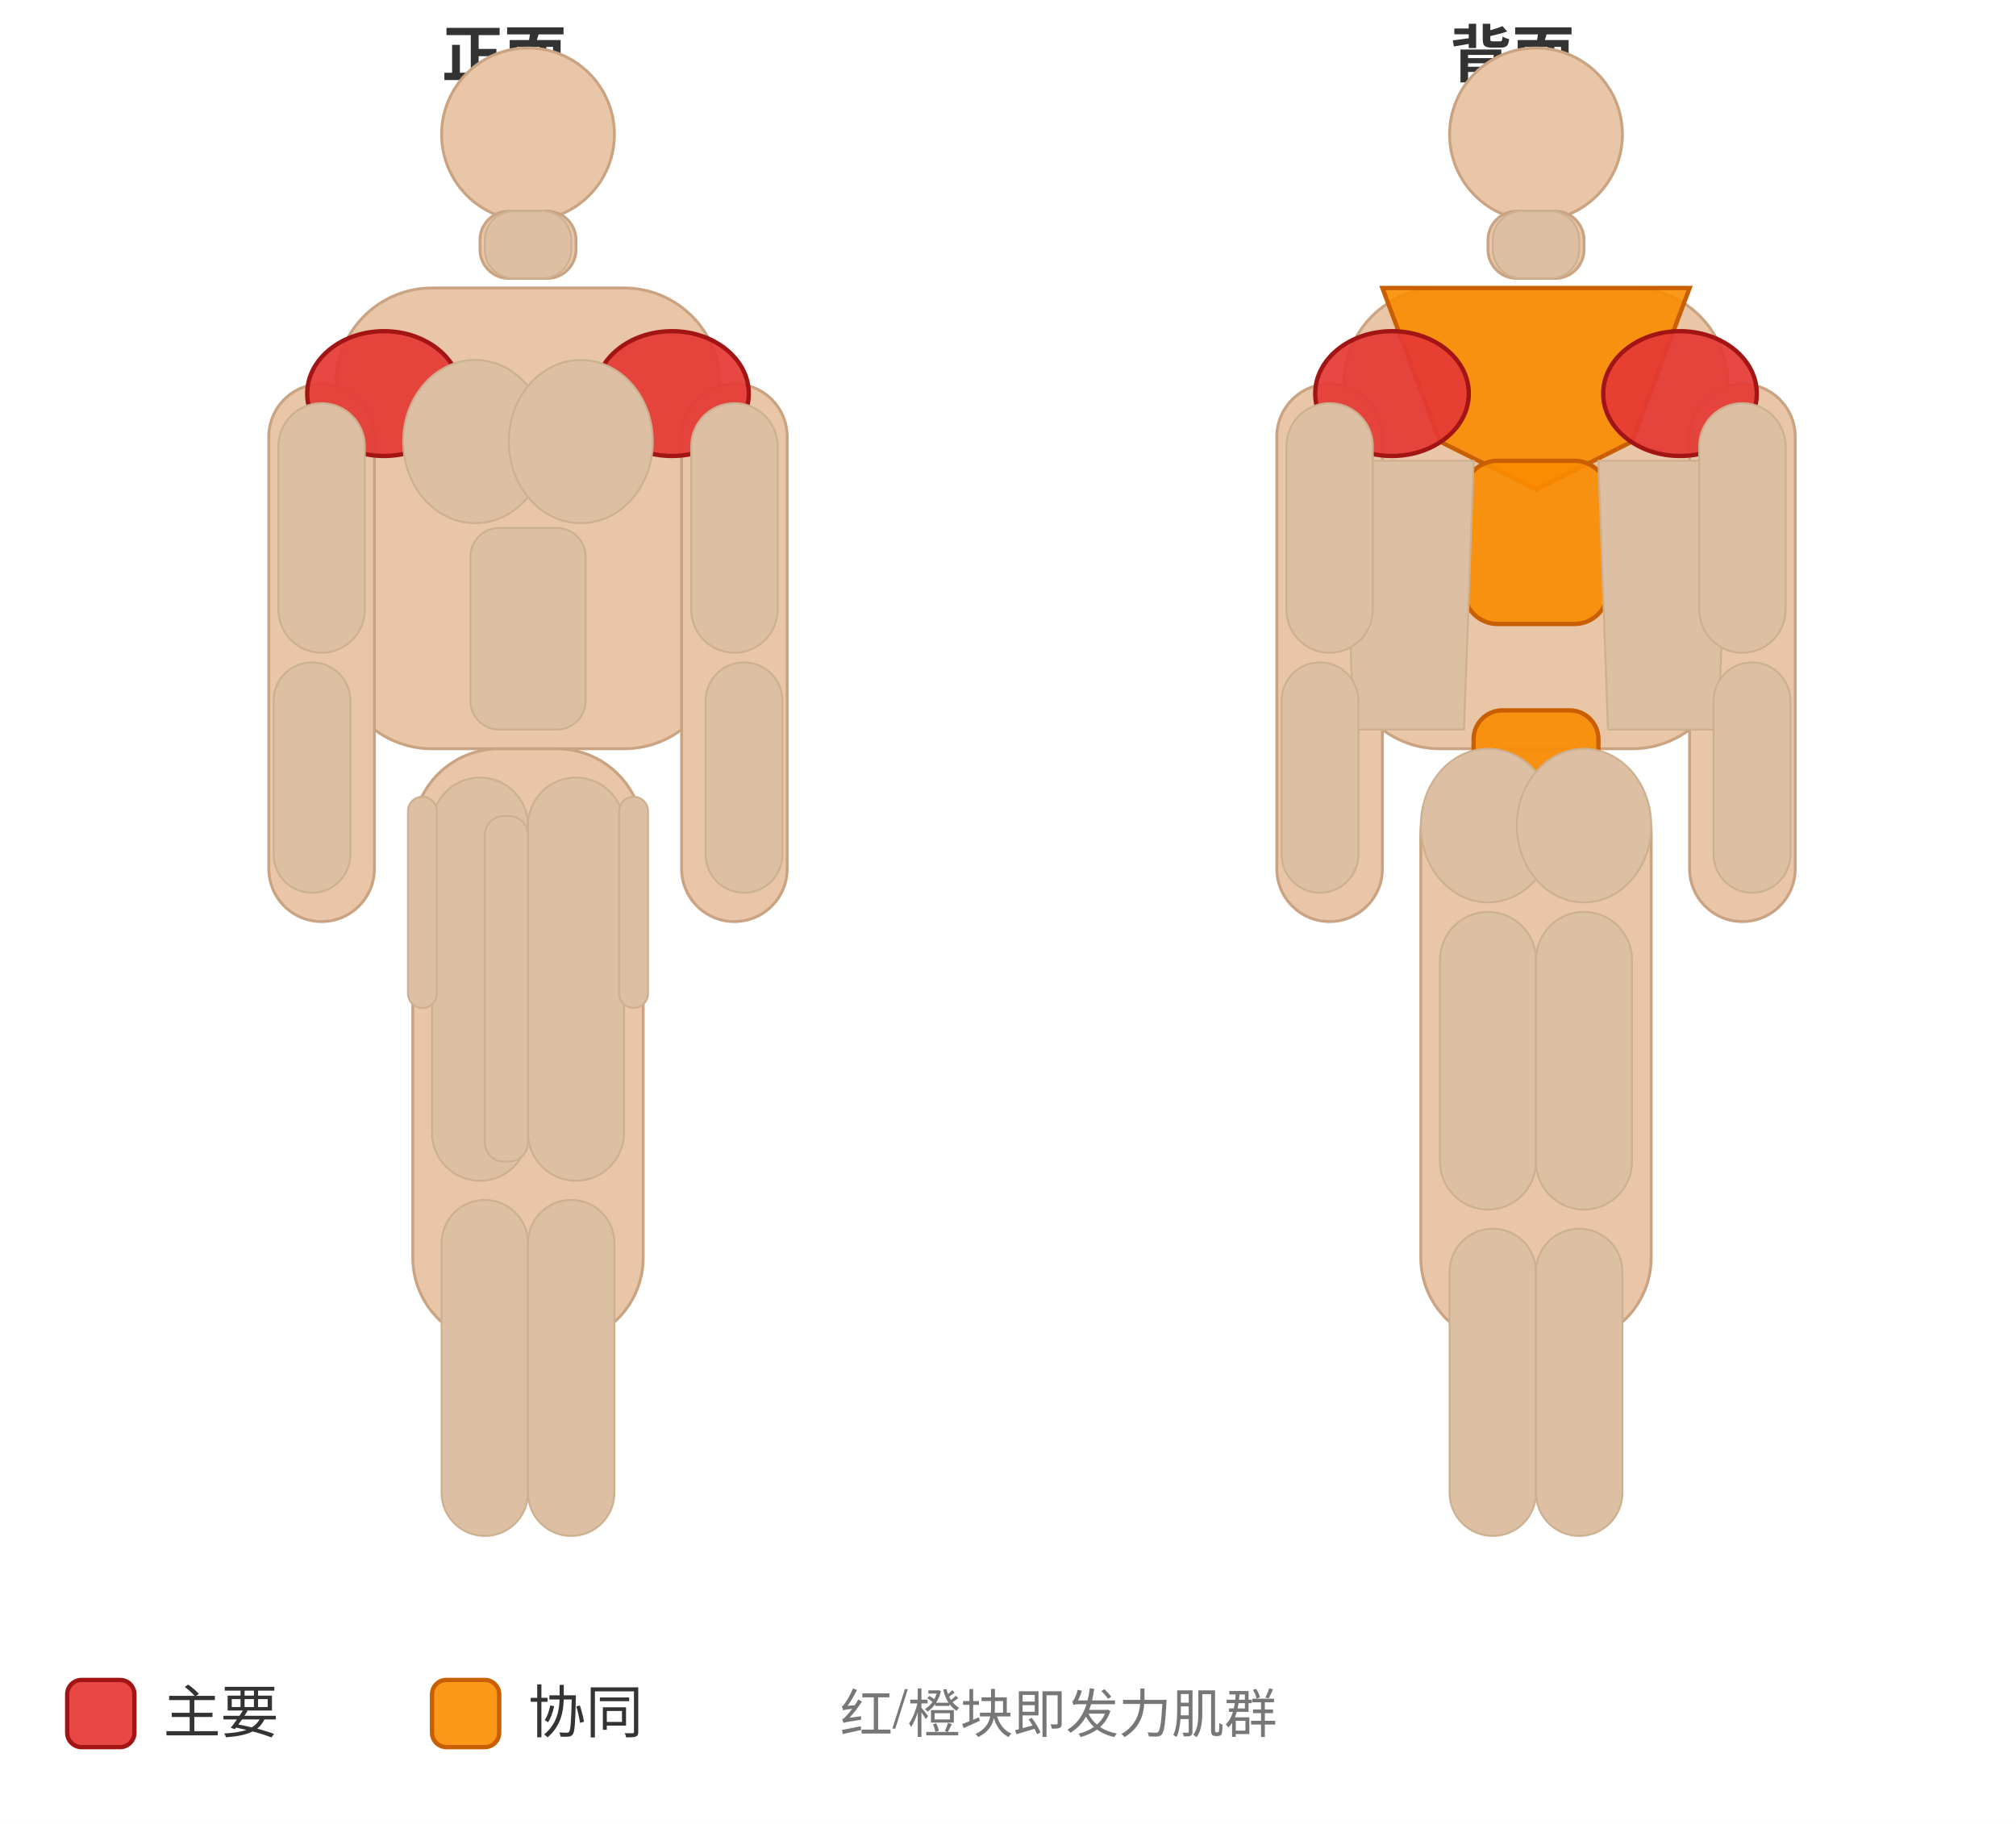
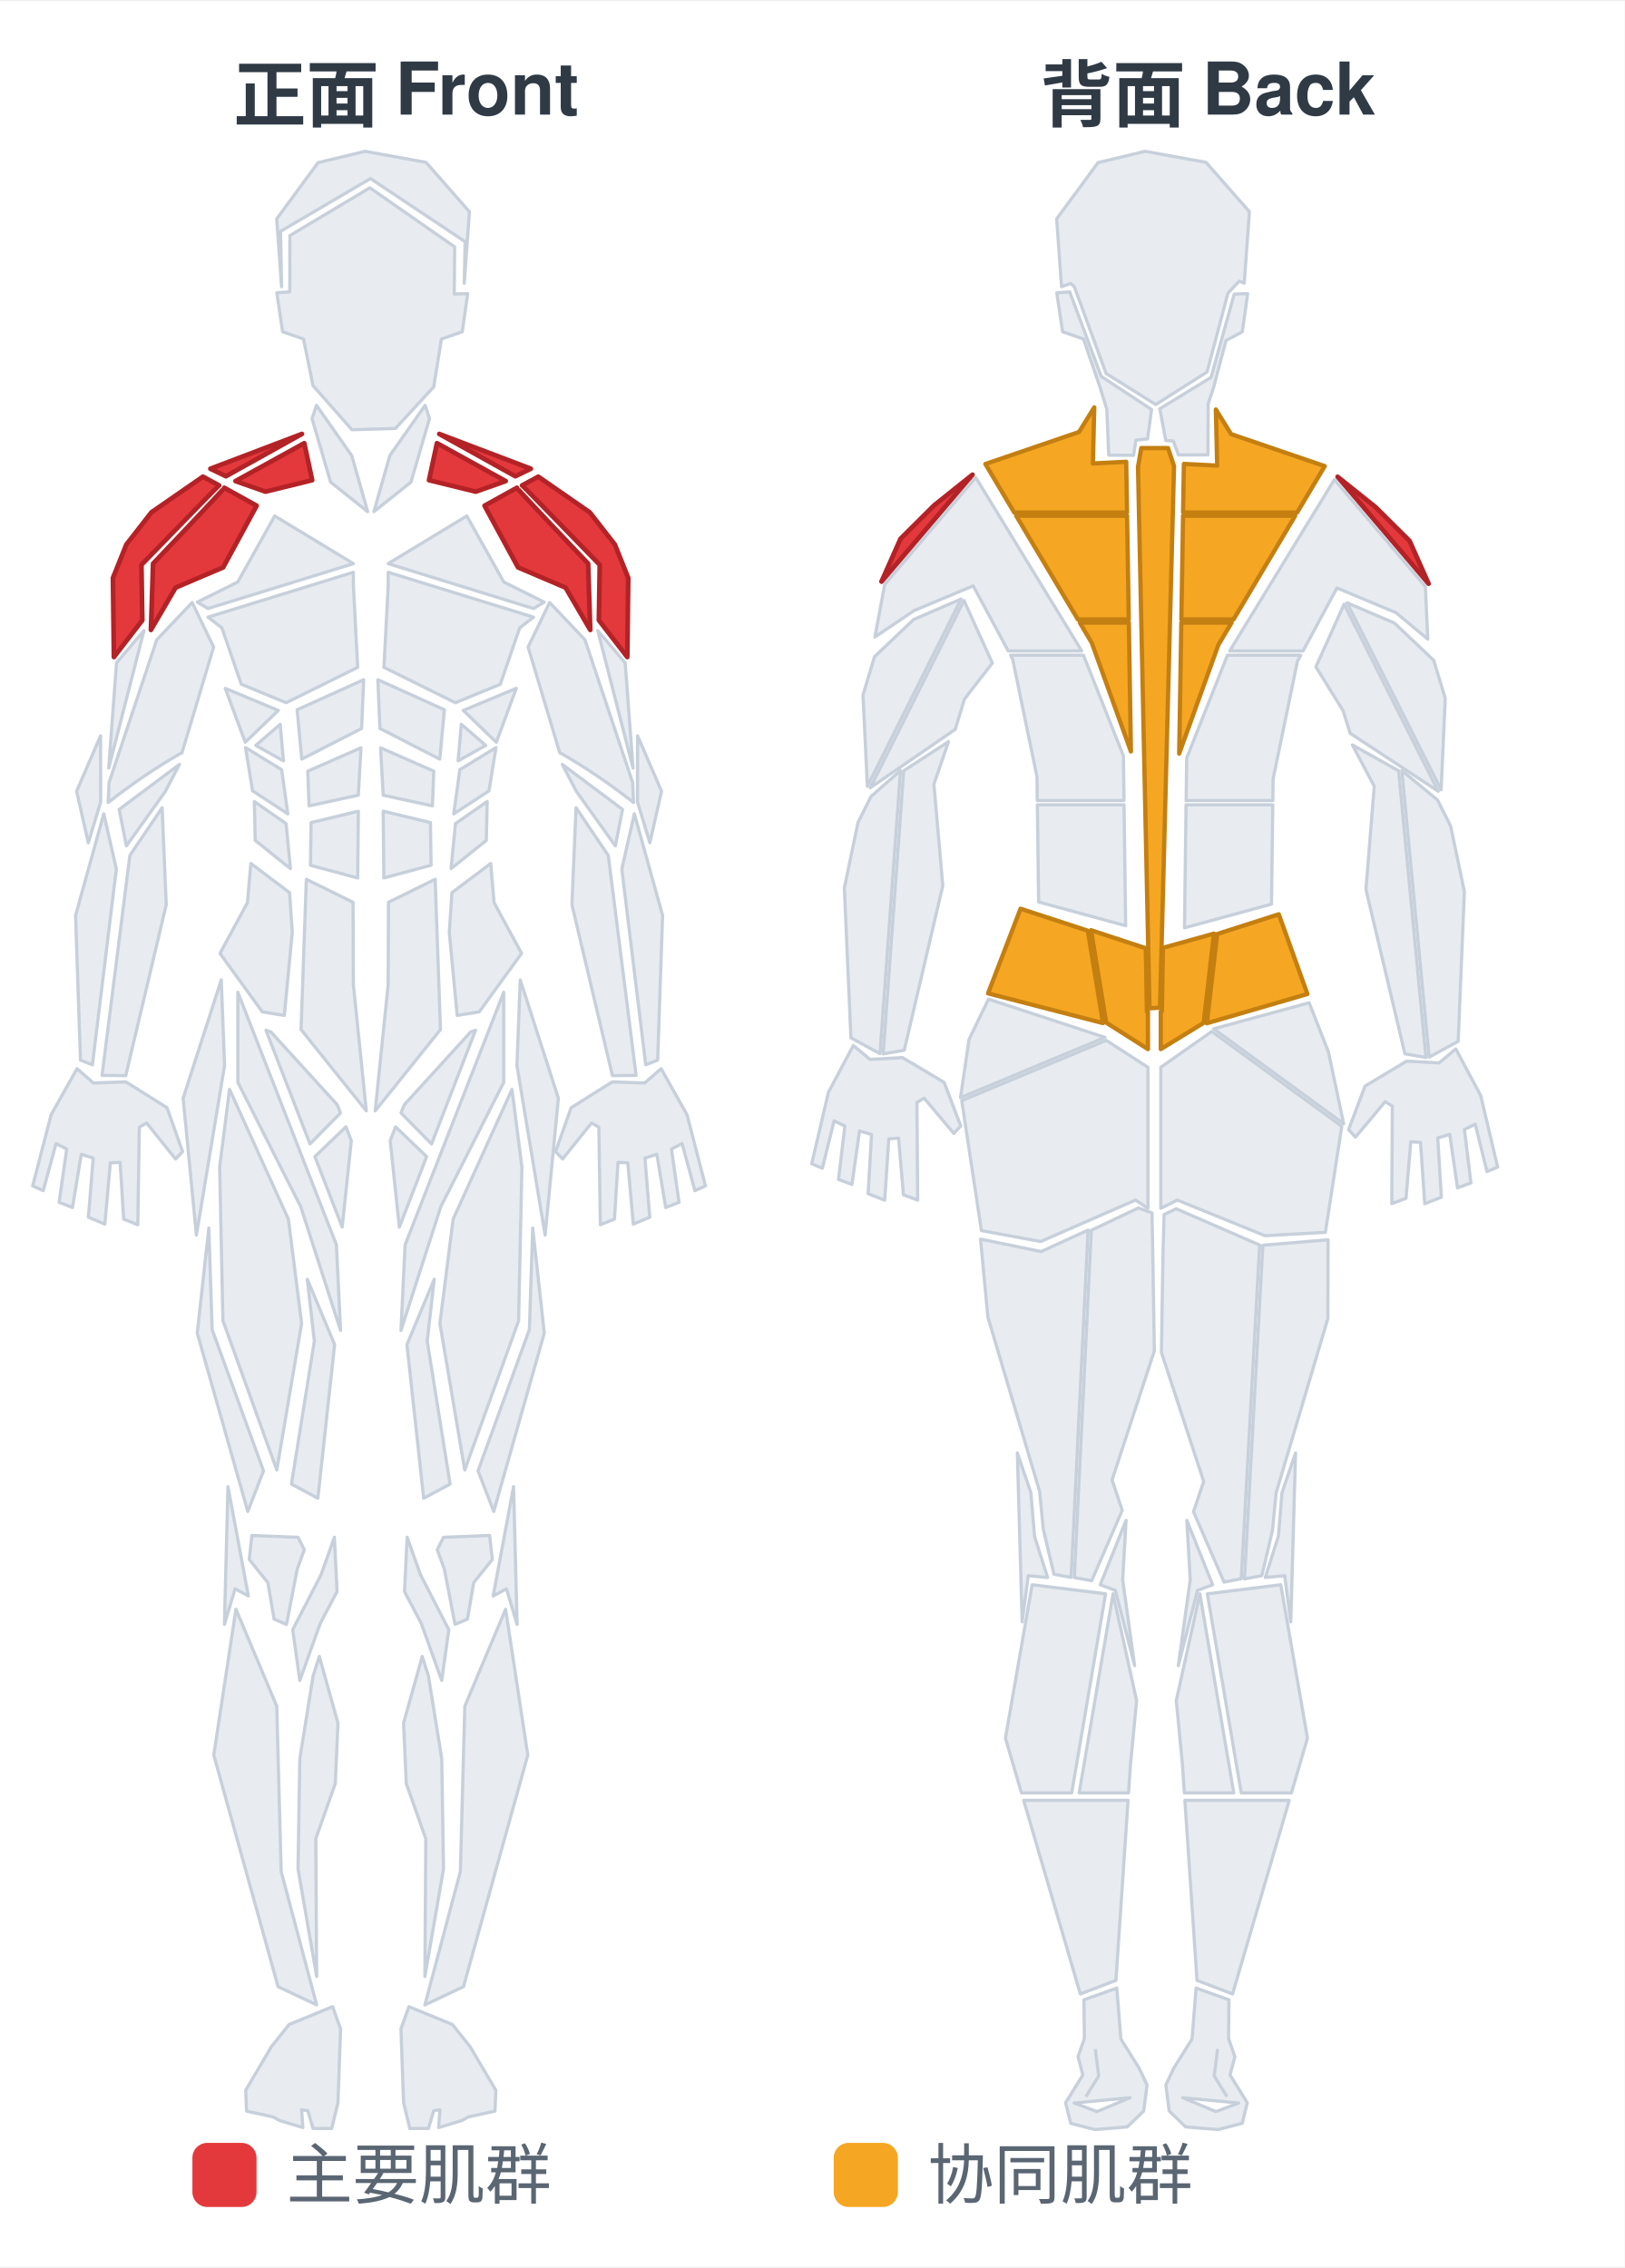
- <svg xmlns="http://www.w3.org/2000/svg" viewBox="0 0 420 380" width="420" height="380" font-family="-apple-system,Segoe UI,Helvetica,Arial,sans-serif">
-   <rect width="420" height="380" fill="#ffffff" />
-   <text x="105" y="16" font-size="13" font-weight="700" text-anchor="middle" fill="#333">正面</text>
-   <text x="315" y="16" font-size="13" font-weight="700" text-anchor="middle" fill="#333">背面</text>
-   <g transform="translate(10,0)">
-     <circle fill="#e9c6a8" stroke="#caa482" stroke-width="0.6" cx="100" cy="28" r="18" />
-     <rect fill="#e9c6a8" stroke="#caa482" stroke-width="0.6" x="90" y="44" width="20" height="14" rx="6" />
-     <rect fill="#e9c6a8" stroke="#caa482" stroke-width="0.6" x="60" y="60" width="80" height="96" rx="20" />
-     <rect fill="#e9c6a8" stroke="#caa482" stroke-width="0.6" x="46" y="80" width="22" height="112" rx="11" />
-     <rect fill="#e9c6a8" stroke="#caa482" stroke-width="0.6" x="132" y="80" width="22" height="112" rx="11" />
-     <rect fill="#e9c6a8" stroke="#caa482" stroke-width="0.6" x="76" y="156" width="48" height="124" rx="18" />
-     <rect fill="#ddc0a4" stroke="#cdb090" stroke-width="0.4" x="91" y="44" width="18" height="14" rx="6" />
-     <ellipse fill="#e53935" fill-opacity="0.92" stroke="#a31515" stroke-width="0.9" cx="70" cy="82" rx="16" ry="13" />
-     <ellipse fill="#e53935" fill-opacity="0.92" stroke="#a31515" stroke-width="0.9" cx="130" cy="82" rx="16" ry="13" />
-     <ellipse fill="#ddc0a4" stroke="#cdb090" stroke-width="0.4" cx="89" cy="92" rx="15" ry="17" />
-     <ellipse fill="#ddc0a4" stroke="#cdb090" stroke-width="0.4" cx="111" cy="92" rx="15" ry="17" />
-     <rect fill="#ddc0a4" stroke="#cdb090" stroke-width="0.4" x="48" y="84" width="18" height="52" rx="9" />
-     <rect fill="#ddc0a4" stroke="#cdb090" stroke-width="0.4" x="134" y="84" width="18" height="52" rx="9" />
-     <rect fill="#ddc0a4" stroke="#cdb090" stroke-width="0.4" x="47" y="138" width="16" height="48" rx="8" />
-     <rect fill="#ddc0a4" stroke="#cdb090" stroke-width="0.4" x="137" y="138" width="16" height="48" rx="8" />
-     <rect fill="#ddc0a4" stroke="#cdb090" stroke-width="0.4" x="88" y="110" width="24" height="42" rx="6" />
-     <rect fill="#ddc0a4" stroke="#cdb090" stroke-width="0.4" x="80" y="162" width="20" height="84" rx="10" />
-     <rect fill="#ddc0a4" stroke="#cdb090" stroke-width="0.4" x="100" y="162" width="20" height="84" rx="10" />
-     <rect fill="#ddc0a4" stroke="#cdb090" stroke-width="0.4" x="91" y="170" width="9" height="72" rx="4" />
-     <rect fill="#ddc0a4" stroke="#cdb090" stroke-width="0.4" x="75" y="166" width="6" height="44" rx="3" />
-     <rect fill="#ddc0a4" stroke="#cdb090" stroke-width="0.4" x="119" y="166" width="6" height="44" rx="3" />
-     <rect fill="#ddc0a4" stroke="#cdb090" stroke-width="0.4" x="82" y="250" width="18" height="70" rx="9" />
-     <rect fill="#ddc0a4" stroke="#cdb090" stroke-width="0.4" x="100" y="250" width="18" height="70" rx="9" />
+ <svg xmlns="http://www.w3.org/2000/svg" viewBox="0 0 76 106" width="260" height="363" role="img" font-family="-apple-system,BlinkMacSystemFont,Segoe UI,Helvetica,Arial,sans-serif">
+   <rect width="76" height="106" fill="#ffffff" />
+   <text x="19" y="5.6" font-size="3.4" font-weight="600" text-anchor="middle" fill="#2f3a45">正面 Front</text>
+   <text x="56.5" y="5.6" font-size="3.4" font-weight="600" text-anchor="middle" fill="#2f3a45">背面 Back</text>
+   <g transform="translate(1.5,7)">
+     <path d="m 11.672,6.359 -0.048,-2.591 4.206,-2.468 4.428,2.954 -0.041,1.944 0.242,-3.345 -2.031,-2.311 -2.845,-0.516 -2.204,0.529 -1.936,2.631 z" fill="#e8ecf1" stroke="#c7d0da" stroke-width="0.15" stroke-linejoin="round" />
+     <path d="m 19.749,6.703 0.02,-2.207 -3.967,-2.764 -3.741,2.236 -0.006,2.635 -0.607,0.04 0.274,1.824 0.976,0.339 0.442,2.18 1.822,2.066 2.035,-0.061 1.792,-1.944 0.36,-2.241 0.976,-0.339 0.252,-1.784 z" fill="#e8ecf1" stroke="#c7d0da" stroke-width="0.15" stroke-linejoin="round" />
+     <path d="m 13.305,11.911 1.65,2.352 0.744,2.622 -1.735,-1.384 -0.866,-2.971 z" fill="#e8ecf1" stroke="#c7d0da" stroke-width="0.15" stroke-linejoin="round" />
+     <path d="m 18.385,11.911 -1.65,2.352 -0.745,2.622 1.735,-1.384 0.866,-2.971 z" fill="#e8ecf1" stroke="#c7d0da" stroke-width="0.15" stroke-linejoin="round" />
+     <path d="m 19.048,13.248 3.557,1.979 0.727,-0.351 z m -0.107,0.433 -0.371,1.731 2.185,0.536 1.401,-0.494 z" fill="#e4393c" stroke="#b32226" stroke-width="0.22" stroke-linejoin="round" />
+     <path d="m 22.922,15.657 0.758,-0.41 2.408,1.668 1.174,1.507 0.627,1.563 -0.046,3.702 -1.328,-1.722 0.041,-2.594 -0.488,-0.5 c 0,0 -3.098,-3.191 -3.144,-3.214 z m -0.241,0.109 c -0.001,0.052 3.33,3.547 3.33,3.547 l 0.101,3.104 -1.154,-1.978 -2.225,-0.948 -1.566,-2.885 z" fill="#e4393c" stroke="#b32226" stroke-width="0.22" stroke-linejoin="round" />
+     <path d="m 12.625,13.248 -3.557,1.979 -0.727,-0.351 z m 0.107,0.433 0.371,1.731 -2.185,0.536 -1.401,-0.494 z" fill="#e4393c" stroke="#b32226" stroke-width="0.22" stroke-linejoin="round" />
+     <path d="m 8.75,15.657 -0.758,-0.41 -2.408,1.668 -1.174,1.507 -0.627,1.563 0.046,3.702 1.328,-1.722 -0.041,-2.594 0.488,-0.5 c 0,0 3.098,-3.191 3.144,-3.214 z m 0.241,0.109 c 0.002,0.052 -3.33,3.547 -3.33,3.547 l -0.101,3.104 1.154,-1.978 2.225,-0.948 1.566,-2.885 z" fill="#e4393c" stroke="#b32226" stroke-width="0.22" stroke-linejoin="round" />
+     <path d="m 27.622,30.815 -0.338,1.705 -1.819,-2.544 -0.663,-1.269 z m -2.853,-2.61 c -0.026,-0.014 -0.054,-0.025 -0.082,-0.032 l -1.483,-4.955 1.005,-2.084 1.655,1.745 2.23,6.677 0.042,0.937 c -1.065,-0.842 -2.19,-1.607 -3.364,-2.288 z m 1.694,-5.757 1.649,6.434 -0.365,-4.923 z" fill="#e8ecf1" stroke="#c7d0da" stroke-width="0.15" stroke-linejoin="round" />
+     <path d="m 26.955,32.969 1.301,10.289 -1.108,0.01 -1.894,-7.996 0.192,-4.537 z m 1.22,-1.95 -0.587,2.586 1.119,9.156 0.558,-0.217 0.23,-6.77 z" fill="#e8ecf1" stroke="#c7d0da" stroke-width="0.15" stroke-linejoin="round" />
+     <path d="m 4.075,30.815 0.338,1.705 1.819,-2.544 0.663,-1.269 z m 2.853,-2.61 c 0.026,-0.014 0.054,-0.025 0.082,-0.032 l 1.483,-4.955 -1.005,-2.084 -1.655,1.745 -2.23,6.677 -0.042,0.937 c 1.065,-0.842 2.19,-1.607 3.364,-2.288 z m -1.694,-5.757 -1.649,6.434 0.365,-4.923 z" fill="#e8ecf1" stroke="#c7d0da" stroke-width="0.15" stroke-linejoin="round" />
+     <path d="m 4.575,32.969 -1.301,10.289 1.108,0.01 1.894,-7.996 -0.192,-4.537 z m -1.22,-1.95 0.587,2.586 -1.119,9.156 -0.558,-0.217 -0.23,-6.77 z" fill="#e8ecf1" stroke="#c7d0da" stroke-width="0.15" stroke-linejoin="round" />
+     <path d="m 20.337,17.085 1.729,3.091 1.890,0.94 -0.5,0.3 -6.8, -2.1 z" fill="#e8ecf1" stroke="#c7d0da" stroke-width="0.15" stroke-linejoin="round" />
+     <path d="m 16.66,19.72 6.8,2.1 -0.65,0.5 -0.906,2.638 -2.1,0.865 -3.345,-1.655 0.2,-3.8 z" fill="#e8ecf1" stroke="#c7d0da" stroke-width="0.15" stroke-linejoin="round" />
+     <path d="m 11.351,17.085 -1.729,3.091 -1.890,0.94 0.5,0.3 6.8,-2.1 z" fill="#e8ecf1" stroke="#c7d0da" stroke-width="0.15" stroke-linejoin="round" />
+     <path d="m 15.03,19.72 -6.8,2.1 0.65,0.5 0.906,2.638 2.1,0.865 3.346,-1.655 -0.2,-3.8 z" fill="#e8ecf1" stroke="#c7d0da" stroke-width="0.15" stroke-linejoin="round" />
+     <path d="m 19.642,34.708 1.813,-1.365 0.157,1.833 1.286,2.373 -1.98,2.737 -1.031,0.166 -0.37,-3.888 z" fill="#e8ecf1" stroke="#c7d0da" stroke-width="0.15" stroke-linejoin="round" />
+     <path d="M 19.289,26.152 l -3.112 -1.406 0.094 2.28 2.801 1.436 z M 21.224,27.820 l -1.294 0.721 0.15 -1.709 z M 20.171,26.183 l 2.48 -1.032 -0.934 2.521 z M 21.702,27.921 l -1.69 1.034 -0.289 2.068 1.65 -1.075 z" fill="#e8ecf1" stroke="#c7d0da" stroke-width="0.15" stroke-linejoin="round" />
+     <path d="M 18.791,29.025 l -0.062 1.624 -2.303 -0.5 -0.124 -2.217 z M 18.635,31.429 l 0.031 1.998 -2.21 0.594 -0.031 -3.123 z M 21.290,30.444 l -1.484 1.034 -0.206 2.109 1.649 -1.324 z" fill="#e8ecf1" stroke="#c7d0da" stroke-width="0.15" stroke-linejoin="round" />
+     <path d="m 12.046,34.708 -1.813,-1.365 -0.157,1.833 -1.286,2.374 1.98,2.736 1.031,0.166 0.371,-3.887 z" fill="#e8ecf1" stroke="#c7d0da" stroke-width="0.15" stroke-linejoin="round" />
+     <path d="m 15.636,44.92 -0.606,-5.912 -0.015,-3.849 -2.185,-1.075 -0.247,7.03 z" fill="#e8ecf1" stroke="#c7d0da" stroke-width="0.15" stroke-linejoin="round" />
+     <path d="m 16.052,44.919 0.606,-5.912 0.015,-3.849 2.184,-1.075 0.247,7.03 z" fill="#e8ecf1" stroke="#c7d0da" stroke-width="0.15" stroke-linejoin="round" />
+     <path d="m 12.399,26.152 3.112,-1.406 -0.094,2.28 -2.801,1.436 z m -1.935,1.669 1.294,0.721 -0.15,-1.709 z m 1.053,-1.637 -2.479,-1.033 0.934,2.521 z m -1.532,1.737 1.69,1.034 0.289,2.067 -1.649,-1.075 z" fill="#e8ecf1" stroke="#c7d0da" stroke-width="0.15" stroke-linejoin="round" />
+     <path d="M 12.897,29.025 l 0.062 1.624 2.303 -0.5 0.124 -2.217 z M 13.053,31.430 l -0.031 1.998 2.21 0.594 0.031 -3.123 z M 10.398,30.445 l 1.484 1.034 0.206 2.109 -1.65 -1.324 z" fill="#e8ecf1" stroke="#c7d0da" stroke-width="0.15" stroke-linejoin="round" />
+     <path d="m 14.404,45.04 0.022,-0.028 -0.149,-0.379 -3.102,-3.404 -0.233,-0.083 2.059,5.32 z m -1.173,2.018 1.277,3.299 0.426,-4.049 -0.252,-0.643 z" fill="#e8ecf1" stroke="#c7d0da" stroke-width="0.15" stroke-linejoin="round" />
+     <path d="m 17.284,45.04 -0.022,-0.028 0.149,-0.379 3.102,-3.404 0.232,-0.083 -2.058,5.32 z m 1.173,2.018 -1.277,3.299 -0.426,-4.048 0.252,-0.643 z" fill="#e8ecf1" stroke="#c7d0da" stroke-width="0.15" stroke-linejoin="round" />
+     <path d="m 23.419,50.399 -0.155,4.751 -2.403,6.609 0.736,1.9 2.364,-8.344 z m -0.582,-11.608 -0.155,4.007 1.318,7.932 0.62,-6.403 z m -0.387,5.123 -2.752,6.073 -0.62,4.874 1.162,6.858 2.519,-6.981 0.155,-7.188 z" fill="#e8ecf1" stroke="#c7d0da" stroke-width="0.15" stroke-linejoin="round" />
+     <path d="m 22.063,39.37 v 4.214 l -2.946,5.825 -1.86,5.783 0.194,-4.007 z m -3.249,13.426 -0.065,0.155 -1.213,2.902 0.783,7.188 1.236,-0.661 -1.071,-6.693 z" fill="#e8ecf1" stroke="#c7d0da" stroke-width="0.15" stroke-linejoin="round" />
+     <path d="m 17.256,87.868 0.124,3.452 0.29,1.206 h 0.871 l 0.249,-0.832 0.291,-0.042 -0.062,0.832 1.099,-0.333 0.291,-0.166 1.244,-0.27 0.042,-0.977 -1.203,-2.037 -0.83,-1.04 -2.033,-0.832 z" fill="#e8ecf1" stroke="#c7d0da" stroke-width="0.15" stroke-linejoin="round" />
+     <path d="m 18.251,70.441 0.291,0.915 0.622,3.868 0.083,5.157 -0.871,5.033 0.041,-6.447 -0.912,-2.578 -0.126,-2.828 z m 1.992,2.329 -0.208,7.736 -1.659,6.239 1.805,-0.853 3.008,-10.836 -1.037,-6.821 z" fill="#e8ecf1" stroke="#c7d0da" stroke-width="0.15" stroke-linejoin="round" />
+     <path d="m 21.405,64.784 0.124,1.123 -0.871,1.082 -0.291,1.706 -0.581,0.249 -0.498,-2.579 -0.332,-0.915 0.291,-0.582 z m -3.859,0.083 0.622,1.747 1.327,2.579 -0.332,2.371 -0.954,-2.662 -0.787,-1.497 z m 4.978,-2.37 -0.954,5.116 0.622,-0.333 0.498,1.664 z" fill="#e8ecf1" stroke="#c7d0da" stroke-width="0.15" stroke-linejoin="round" />
+     <path d="m 8.269,50.399 0.155,4.751 2.403,6.61 -0.736,1.9 -2.364,-8.344 z m 0.581,-11.608 0.155,4.007 -1.318,7.932 -0.62,-6.403 z m 0.388,5.122 2.752,6.072 0.62,4.874 -1.162,6.858 -2.519,-6.982 -0.155,-7.188 z" fill="#e8ecf1" stroke="#c7d0da" stroke-width="0.15" stroke-linejoin="round" />
+     <path d="m 9.626,39.369 v 4.214 l 2.945,5.825 1.86,5.783 -0.194,-4.007 z m 3.249,13.426 0.065,0.155 1.213,2.902 -0.783,7.188 -1.236,-0.661 1.071,-6.693 z" fill="#e8ecf1" stroke="#c7d0da" stroke-width="0.15" stroke-linejoin="round" />
+     <path d="m 14.433,87.868 -0.124,3.452 -0.291,1.206 h -0.871 l -0.249,-0.832 -0.291,-0.042 0.062,0.832 -1.099,-0.333 -0.291,-0.166 -1.245,-0.27 -0.041,-0.977 1.203,-2.038 0.83,-1.04 2.033,-0.832 z" fill="#e8ecf1" stroke="#c7d0da" stroke-width="0.15" stroke-linejoin="round" />
+     <path d="m 13.438,70.441 -0.291,0.915 -0.622,3.868 -0.083,5.157 0.872,5.033 -0.042,-6.447 0.913,-2.578 0.124,-2.828 z m -1.992,2.329 0.207,7.736 1.66,6.239 -1.805,-0.853 -3.008,-10.836 1.037,-6.821 z" fill="#e8ecf1" stroke="#c7d0da" stroke-width="0.15" stroke-linejoin="round" />
+     <path d="m 10.284,64.784 -0.124,1.123 0.871,1.082 0.291,1.706 0.581,0.249 0.498,-2.579 0.332,-0.915 -0.291,-0.582 z m 3.859,0.083 -0.622,1.747 -1.328,2.579 0.332,2.371 0.954,-2.662 0.788,-1.496 z m -4.979,-2.371 0.954,5.116 -0.622,-0.333 -0.498,1.664 z" fill="#e8ecf1" stroke="#c7d0da" stroke-width="0.15" stroke-linejoin="round" />
+     <path d="m 3.205,27.37 0.005,3.094 -0.58,1.912 -0.545,-2.412 z" fill="#e8ecf1" stroke="#c7d0da" stroke-width="0.15" stroke-linejoin="round" />
+     <path d="m 4.39,43.563 -1.52,0.051 -0.766,-0.671 -1.213,2.158 -0.862,3.329 0.494,0.221 0.598,-2.202 0.5,0.254 -0.356,2.494 0.624,0.243 0.414,-2.492 0.558,0.179 -0.226,2.766 0.769,0.323 0.258,-2.868 0.458,-0.018 0.166,2.652 0.66,0.263 0.071,-4.566 0.342,-0.194 1.353,1.684 0.328,-0.344 -0.726,-2.055 z" fill="#e8ecf1" stroke="#c7d0da" stroke-width="0.15" stroke-linejoin="round" />
+     <path d="m 28.325,27.37 -0.005,3.094 0.58,1.912 0.545,-2.412 z" fill="#e8ecf1" stroke="#c7d0da" stroke-width="0.15" stroke-linejoin="round" />
+     <path d="m 27.14,43.563 1.52,0.051 0.766,-0.671 1.213,2.158 0.862,3.329 -0.494,0.221 -0.598,-2.202 -0.5,0.254 0.356,2.494 -0.624,0.243 -0.414,-2.492 -0.558,0.179 0.226,2.766 -0.769,0.323 -0.258,-2.868 -0.458,-0.018 -0.166,2.652 -0.66,0.263 -0.071,-4.566 -0.342,-0.194 -1.353,1.684 -0.328,-0.344 0.726,-2.055 z" fill="#e8ecf1" stroke="#c7d0da" stroke-width="0.15" stroke-linejoin="round" />
+     <path d="m 48.157,6.359 0.442,-0.15 0.161,0.164 1.482,4.048 2.324,1.451 2.4,-1.524 0.976,-3.69 0.528,-0.559 0.234,0.098 0.242,-3.345 -2.031,-2.311 -2.845,-0.516 -2.204,0.529 -1.936,2.631 z" fill="#e8ecf1" stroke="#c7d0da" stroke-width="0.15" stroke-linejoin="round" />
+     <path d="m 52.37,12.105 -2.358,-1.55 -1.471,-3.951 -0.607,0.04 0.274,1.824 0.976,0.339 0.761,2.216 0.33,1.068 0.089,2.149 1.164,0.008 0.106,-0.708 0.547,-0.061 z m 1.018,1.476 0.238,0.65 1.381,-0.004 0.01,-2.388 0.26,-0.791 0.572,-2.17 0.764,-0.41 0.252,-1.784 -0.629,0.019 -1.085,3.9 -2.397,1.467 0.277,1.485 z" fill="#e8ecf1" stroke="#c7d0da" stroke-width="0.15" stroke-linejoin="round" />
+     <path d="M 49.625,14.629 L 49.688,12.005 L 48.974,13.157 L 44.594,14.654 L 45.945,16.925 L 51.222,16.925 L 51.183,14.550 Z" fill="#f5a623" stroke="#c47f11" stroke-width="0.2" stroke-linejoin="round" />
+     <path d="M 46.034,17.075 L 48.920,21.925 L 51.303,21.925 L 51.224,17.075 Z" fill="#f5a623" stroke="#c47f11" stroke-width="0.2" stroke-linejoin="round" />
+     <path d="M 49.009,22.075 L 49.572,23.022 L 51.403,28.104 L 51.305,22.075 Z" fill="#f5a623" stroke="#c47f11" stroke-width="0.2" stroke-linejoin="round" />
+     <path d="M 55.439,14.729 L 55.376,12.104 L 56.090,13.256 L 60.470,14.754 L 59.179,16.925 L 53.844,16.925 L 53.881,14.649 Z" fill="#f5a623" stroke="#c47f11" stroke-width="0.2" stroke-linejoin="round" />
+     <path d="M 59.089,17.075 L 56.204,21.925 L 53.763,21.925 L 53.842,17.075 Z" fill="#f5a623" stroke="#c47f11" stroke-width="0.2" stroke-linejoin="round" />
+     <path d="M 56.114,22.075 L 55.492,23.121 L 53.661,28.203 L 53.761,22.075 Z" fill="#f5a623" stroke="#c47f11" stroke-width="0.2" stroke-linejoin="round" />
+     <path d="M 44.144,15.285 L 39.888,20.286 L 39.426,22.749 L 41.263,21.510 L 44.025,20.355 L 45.663,23.400 L 49.103,23.400 Z" fill="#e8ecf1" stroke="#c7d0da" stroke-width="0.15" stroke-linejoin="round" />
+     <path d="M 42.201,16.586 L 40.626,18.152 L 39.736,20.156 L 43.992,15.155 Z" fill="#e4393c" stroke="#b32226" stroke-width="0.22" stroke-linejoin="round" />
+     <path d="M 45.771,23.600 L 45.872,23.789 L 47.009,29.286 L 47.023,30.400 L 51.080,30.400 L 51.053,28.314 L 49.185,23.600 Z" fill="#e8ecf1" stroke="#c7d0da" stroke-width="0.15" stroke-linejoin="round" />
+     <path d="M 47.026,30.600 L 47.086,35.145 L 51.156,36.255 L 51.082,30.600 Z" fill="#e8ecf1" stroke="#c7d0da" stroke-width="0.15" stroke-linejoin="round" />
+     <path d="M 62.863,16.686 L 64.438,18.251 L 65.328,20.255 L 61.073,15.254 Z" fill="#e4393c" stroke="#b32226" stroke-width="0.22" stroke-linejoin="round" />
+     <path d="M 60.921,15.384 L 65.176,20.385 L 65.290,22.849 L 63.801,21.609 L 61.039,20.454 L 59.455,23.400 L 56.022,23.400 Z" fill="#e8ecf1" stroke="#c7d0da" stroke-width="0.15" stroke-linejoin="round" />
+     <path d="M 59.347,23.600 L 59.192,23.888 L 58.055,29.385 L 58.042,30.400 L 53.986,30.400 L 54.012,28.413 L 55.918,23.600 Z" fill="#e8ecf1" stroke="#c7d0da" stroke-width="0.15" stroke-linejoin="round" />
+     <path d="M 58.039,30.600 L 57.979,35.245 L 53.908,36.354 L 53.983,30.600 Z" fill="#e8ecf1" stroke="#c7d0da" stroke-width="0.15" stroke-linejoin="round" />
+     <path d="M 43.593,21.039 L 44.920,23.967 L 43.615,25.653 L 43.186,27.069 L 39.209,29.802 Z" fill="#e8ecf1" stroke="#c7d0da" stroke-width="0.15" stroke-linejoin="round" />
+     <path d="M 43.459,20.972 L 39.075,29.735 L 38.871,25.461 L 39.407,23.674 L 41.242,21.927 Z" fill="#e8ecf1" stroke="#c7d0da" stroke-width="0.15" stroke-linejoin="round" />
+     <path d="M 40.717,42.425 l -1.518,0.086 -0.782,-0.653 -1.162,2.186 -0.784,3.348 0.499,0.209 0.546,-2.216 0.506,0.242 -0.298,2.502 0.629,0.229 0.355,-2.501 0.562,0.165 -0.161,2.771 0.777,0.305 0.191,-2.873 0.457,-0.029 0.228,2.648 0.666,0.248 -0.036,-4.567 0.337,-0.202 1.392,1.651 0.32,-0.351 -0.774,-2.037 z" fill="#e8ecf1" stroke="#c7d0da" stroke-width="0.15" stroke-linejoin="round" />
+     <path d="M 40.775,29.006 L 42.870,27.644 L 42.187,29.635 L 42.603,34.383 L 40.799,42.081 L 39.814,42.253 Z" fill="#e8ecf1" stroke="#c7d0da" stroke-width="0.15" stroke-linejoin="round" />
+     <path d="M 39.665,42.242 L 38.305,41.501 L 37.998,34.491 L 38.635,31.429 L 39.245,30.209 L 40.625,28.994 Z" fill="#e8ecf1" stroke="#c7d0da" stroke-width="0.15" stroke-linejoin="round" />
+     <path d="M 61.376,21.213 L 60.056,24.145 L 61.330,26.199 L 61.657,27.251 L 65.780,29.966 Z" fill="#e8ecf1" stroke="#c7d0da" stroke-width="0.15" stroke-linejoin="round" />
+     <path d="M 61.510,21.146 L 65.914,29.899 L 66.108,25.624 L 65.568,23.839 L 63.729,22.096 Z" fill="#e8ecf1" stroke="#c7d0da" stroke-width="0.15" stroke-linejoin="round" />
+     <path d="M 64.301,42.592 l 1.518,0.083 0.78,-0.655 1.167,2.183 0.792,3.346 -0.498,0.211 -0.551,-2.215 -0.505,0.243 0.304,2.501 -0.629,0.23 -0.361,-2.5 -0.562,0.167 0.168,2.77 -0.776,0.306 -0.197,-2.872 -0.457,-0.028 -0.222,2.648 -0.665,0.249 0.025,-4.567 -0.337,-0.201 -1.388,1.655 -0.321,-0.35 0.77,-2.039 z" fill="#e8ecf1" stroke="#c7d0da" stroke-width="0.15" stroke-linejoin="round" />
+     <path d="M 65.204,42.420 L 63.925,29.007 L 61.764,27.798 L 62.786,29.733 L 62.397,34.555 L 64.219,42.248 Z" fill="#e8ecf1" stroke="#c7d0da" stroke-width="0.15" stroke-linejoin="round" />
+     <path d="M 64.075,28.993 L 65.353,42.405 L 66.712,41.663 L 67.002,34.653 L 66.358,31.591 L 65.745,30.373 Z" fill="#e8ecf1" stroke="#c7d0da" stroke-width="0.15" stroke-linejoin="round" />
+     <path d="m 51.734,14.789 0.539,25.331 0.49,-0.03 0.657,-25.339 -0.281,-0.842 -1.251,-4.9e-4 z" fill="#f5a623" stroke="#c47f11" stroke-width="0.2" stroke-linejoin="round" />
+     <path d="M 52.100,37.310 L 49.537,36.465 L 50.244,40.788 L 52.200,42.030 L 52.200,40.270 L 52.150,40.280 Z" fill="#f5a623" stroke="#c47f11" stroke-width="0.2" stroke-linejoin="round" />
+     <path d="M 49.389,36.490 L 46.240,35.460 L 44.720,39.420 L 50.096,40.812 Z" fill="#f5a623" stroke="#c47f11" stroke-width="0.2" stroke-linejoin="round" />
+     <path d="M 52.800,42.030 L 52.800,40.270 L 52.850,40.260 L 52.900,37.290 L 55.289,36.625 L 54.805,40.801 Z" fill="#f5a623" stroke="#c47f11" stroke-width="0.2" stroke-linejoin="round" />
+     <path d="M 55.439,36.643 L 55.980,36.470 L 58.320,35.720 L 59.660,39.450 L 54.955,40.819 Z" fill="#f5a623" stroke="#c47f11" stroke-width="0.2" stroke-linejoin="round" />
+     <path d="M 50.191,41.481 L 44.740,39.690 L 43.830,41.580 L 43.431,44.301 Z" fill="#e8ecf1" stroke="#c7d0da" stroke-width="0.15" stroke-linejoin="round" />
+     <path d="M 50.249,41.619 L 43.489,44.439 L 44.410,50.520 L 47.180,51.030 L 51.620,49.090 L 52.200,49.480 L 52.200,42.880 Z" fill="#e8ecf1" stroke="#c7d0da" stroke-width="0.15" stroke-linejoin="round" />
+     <path d="M 55.274,41.079 L 61.354,45.519 L 60.640,42.150 L 59.740,39.860 Z" fill="#e8ecf1" stroke="#c7d0da" stroke-width="0.15" stroke-linejoin="round" />
+     <path d="M 55.186,41.201 L 52.800,42.880 L 52.800,49.480 L 53.570,49.090 L 57.680,50.760 L 60.500,50.600 L 61.266,45.641 Z" fill="#e8ecf1" stroke="#c7d0da" stroke-width="0.15" stroke-linejoin="round" />
+     <path d="m 51.176,64.074 -1.206,3.015 0.707,0.266 0.898,3.518 -0.558,-4.012 z m -5.085,-3.15 0.634,1.861 0.168,2.033 0.613,1.931 -0.906,-0.085 -0.285,2.16 z" fill="#e8ecf1" stroke="#c7d0da" stroke-width="0.15" stroke-linejoin="round" />
+     <path d="m 54.019,64.074 1.206,3.015 -0.707,0.266 -0.898,3.518 0.558,-4.012 z m 5.085,-3.15 -0.634,1.861 -0.168,2.033 -0.613,1.931 0.906,-0.085 0.285,2.16 z" fill="#e8ecf1" stroke="#c7d0da" stroke-width="0.15" stroke-linejoin="round" />
+     <path d="M 50.568,67.512 L 51.669,72.509 L 51.379,75.532 L 51.292,76.825 L 48.983,76.825 Z" fill="#e8ecf1" stroke="#c7d0da" stroke-width="0.15" stroke-linejoin="round" />
+     <path d="M 50.218,67.512 L 48.633,76.825 L 46.283,76.825 L 45.533,74.263 L 46.783,67.088 Z" fill="#e8ecf1" stroke="#c7d0da" stroke-width="0.15" stroke-linejoin="round" />
+     <path d="M 46.386,77.175 L 51.269,77.175 L 50.701,85.598 L 49.037,86.233 Z" fill="#e8ecf1" stroke="#c7d0da" stroke-width="0.15" stroke-linejoin="round" />
+     <path d="M 54.628,67.512 L 53.526,72.509 L 53.816,75.532 L 53.903,76.825 L 56.213,76.825 Z" fill="#e8ecf1" stroke="#c7d0da" stroke-width="0.15" stroke-linejoin="round" />
+     <path d="M 54.978,67.512 L 56.563,76.825 L 58.912,76.825 L 59.662,74.263 L 58.412,67.088 Z" fill="#e8ecf1" stroke="#c7d0da" stroke-width="0.15" stroke-linejoin="round" />
+     <path d="M 53.927,77.175 L 58.810,77.175 L 56.158,86.233 L 54.495,85.598 Z" fill="#e8ecf1" stroke="#c7d0da" stroke-width="0.15" stroke-linejoin="round" />
+     <path d="M 50.933,88.341 l 0.852,1.358 0.372,0.792 -0.156,1.218 -0.77,0.744 -1.512,0.125 -1.13,-0.292 -0.242,-0.959 0.808,-1.304 -0.226,-0.86 0.297,-0.842 -0.019,-1.815 1.536,-0.548 z m -1.196,0.468 0.159,1.258 -0.602,0.974 m -0.544,0.295 1.065,0.401 1.553,-0.651 z" fill="#e8ecf1" stroke="#c7d0da" stroke-width="0.15" stroke-linejoin="round" />
+     <path d="M 49.550,50.504 L 51.751,49.461 L 52.389,49.692 L 52.424,51.499 L 52.499,56.145 L 50.521,62.188 L 50.997,63.602 L 49.569,66.897 L 48.755,66.754 Z" fill="#e8ecf1" stroke="#c7d0da" stroke-width="0.15" stroke-linejoin="round" />
+     <path d="M 49.400,50.496 L 48.605,66.746 L 47.803,66.596 L 47.302,64.480 L 47.133,62.723 L 44.712,54.565 L 44.369,50.918 L 47.200,51.500 Z" fill="#e8ecf1" stroke="#c7d0da" stroke-width="0.15" stroke-linejoin="round" />
+     <path d="M 54.262,88.341 l -0.852,1.358 -0.372,0.792 0.156,1.218 0.77,0.744 1.512,0.125 1.13,-0.292 0.242,-0.959 -0.808,-1.304 0.226,-0.86 -0.297,-0.842 0.019,-1.815 -1.536,-0.548 z m 1.196,0.468 -0.159,1.258 0.602,0.974 m 0.544,0.295 -1.065,0.401 -1.553,-0.651 z" fill="#e8ecf1" stroke="#c7d0da" stroke-width="0.15" stroke-linejoin="round" />
+     <path d="M 57.425,51.196 L 56.565,66.806 L 55.759,66.965 L 54.331,63.670 L 54.807,62.256 L 52.829,56.213 L 52.904,51.567 L 52.956,49.769 L 53.520,49.498 Z" fill="#e8ecf1" stroke="#c7d0da" stroke-width="0.15" stroke-linejoin="round" />
+     <path d="M 57.575,51.204 L 60.625,50.950 L 60.616,54.633 L 58.195,62.791 L 58.026,64.547 L 57.525,66.663 L 56.715,66.814 Z" fill="#e8ecf1" stroke="#c7d0da" stroke-width="0.15" stroke-linejoin="round" />
  </g>
-   <g transform="translate(220,0)">
-     <circle fill="#e9c6a8" stroke="#caa482" stroke-width="0.6" cx="100" cy="28" r="18" />
-     <rect fill="#e9c6a8" stroke="#caa482" stroke-width="0.6" x="90" y="44" width="20" height="14" rx="6" />
-     <rect fill="#e9c6a8" stroke="#caa482" stroke-width="0.6" x="60" y="60" width="80" height="96" rx="20" />
-     <rect fill="#e9c6a8" stroke="#caa482" stroke-width="0.6" x="46" y="80" width="22" height="112" rx="11" />
-     <rect fill="#e9c6a8" stroke="#caa482" stroke-width="0.6" x="132" y="80" width="22" height="112" rx="11" />
-     <rect fill="#e9c6a8" stroke="#caa482" stroke-width="0.6" x="76" y="156" width="48" height="124" rx="18" />
-     <rect fill="#ddc0a4" stroke="#cdb090" stroke-width="0.4" x="91" y="44" width="18" height="14" rx="6" />
-     <polygon fill="#fb8c00" fill-opacity="0.9" stroke="#c85f00" stroke-width="0.9" points="68,60 132,60 120,92 100,102 80,92" />
-     <ellipse fill="#e53935" fill-opacity="0.92" stroke="#a31515" stroke-width="0.9" cx="70" cy="82" rx="16" ry="13" />
-     <ellipse fill="#e53935" fill-opacity="0.92" stroke="#a31515" stroke-width="0.9" cx="130" cy="82" rx="16" ry="13" />
-     <rect fill="#fb8c00" fill-opacity="0.9" stroke="#c85f00" stroke-width="0.9" x="85" y="96" width="30" height="34" rx="7" />
-     <polygon fill="#ddc0a4" stroke="#cdb090" stroke-width="0.4" points="60,96 87,96 85,152 62,152" />
-     <polygon fill="#ddc0a4" stroke="#cdb090" stroke-width="0.4" points="113,96 140,96 138,152 115,152" />
-     <rect fill="#fb8c00" fill-opacity="0.9" stroke="#c85f00" stroke-width="0.9" x="87" y="148" width="26" height="18" rx="6" />
-     <rect fill="#ddc0a4" stroke="#cdb090" stroke-width="0.4" x="48" y="84" width="18" height="52" rx="9" />
-     <rect fill="#ddc0a4" stroke="#cdb090" stroke-width="0.4" x="134" y="84" width="18" height="52" rx="9" />
-     <rect fill="#ddc0a4" stroke="#cdb090" stroke-width="0.4" x="47" y="138" width="16" height="48" rx="8" />
-     <rect fill="#ddc0a4" stroke="#cdb090" stroke-width="0.4" x="137" y="138" width="16" height="48" rx="8" />
-     <ellipse fill="#ddc0a4" stroke="#cdb090" stroke-width="0.4" cx="90" cy="172" rx="14" ry="16" />
-     <ellipse fill="#ddc0a4" stroke="#cdb090" stroke-width="0.4" cx="110" cy="172" rx="14" ry="16" />
-     <rect fill="#ddc0a4" stroke="#cdb090" stroke-width="0.4" x="80" y="190" width="20" height="62" rx="10" />
-     <rect fill="#ddc0a4" stroke="#cdb090" stroke-width="0.4" x="100" y="190" width="20" height="62" rx="10" />
-     <rect fill="#ddc0a4" stroke="#cdb090" stroke-width="0.4" x="82" y="256" width="18" height="64" rx="9" />
-     <rect fill="#ddc0a4" stroke="#cdb090" stroke-width="0.4" x="100" y="256" width="18" height="64" rx="9" />
-   </g>
-   <rect x="14" y="350" width="14" height="14" rx="3" fill="#e53935" fill-opacity="0.92" stroke="#a31515" stroke-width="0.9" />
-   <text x="34" y="361" font-size="12" fill="#333">主要</text>
-   <rect x="90" y="350" width="14" height="14" rx="3" fill="#fb8c00" fill-opacity="0.9" stroke="#c85f00" stroke-width="0.9" />
-   <text x="110" y="361" font-size="12" fill="#333">协同</text>
-   <text x="175" y="361" font-size="11" fill="#777">红/橙块即发力肌群</text>
+   <rect x="9" y="100.2" width="3" height="3" rx="0.7" fill="#e4393c" />
+   <text x="13.4" y="102.8" font-size="3.1" fill="#5b6673">主要肌群</text>
+   <rect x="39" y="100.2" width="3" height="3" rx="0.7" fill="#f5a623" />
+   <text x="43.4" y="102.8" font-size="3.1" fill="#5b6673">协同肌群</text>
</svg>
